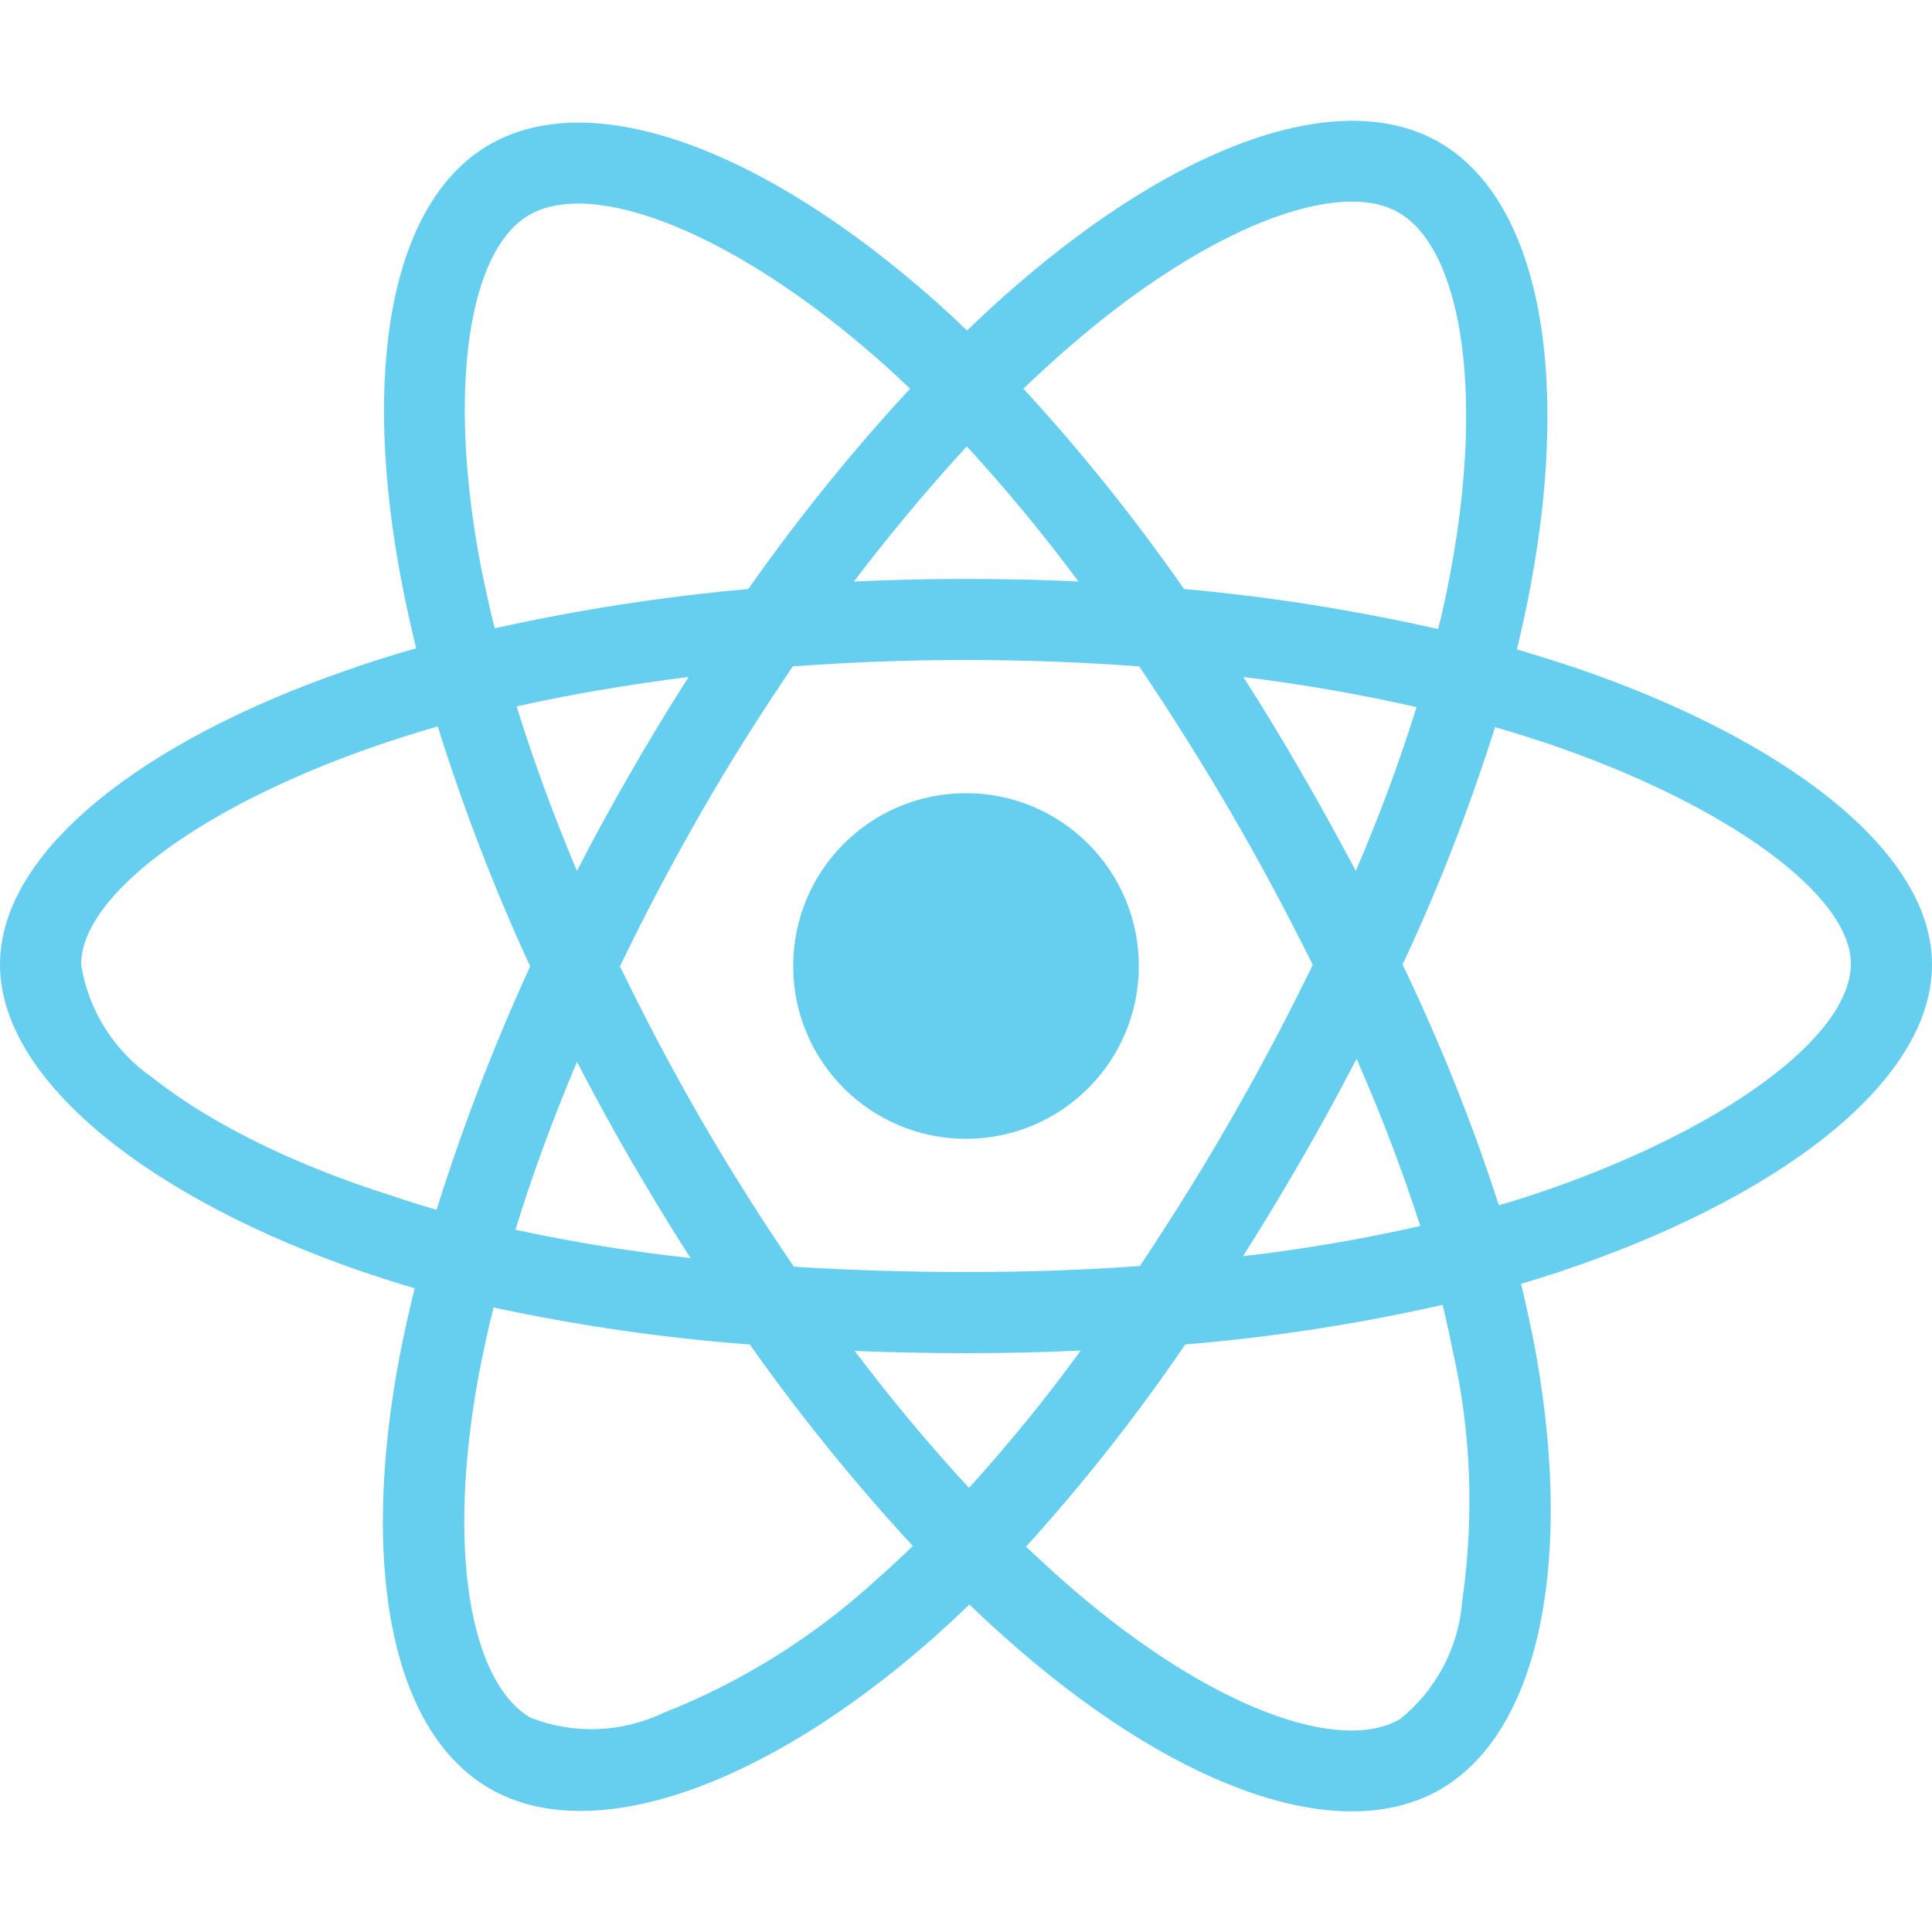
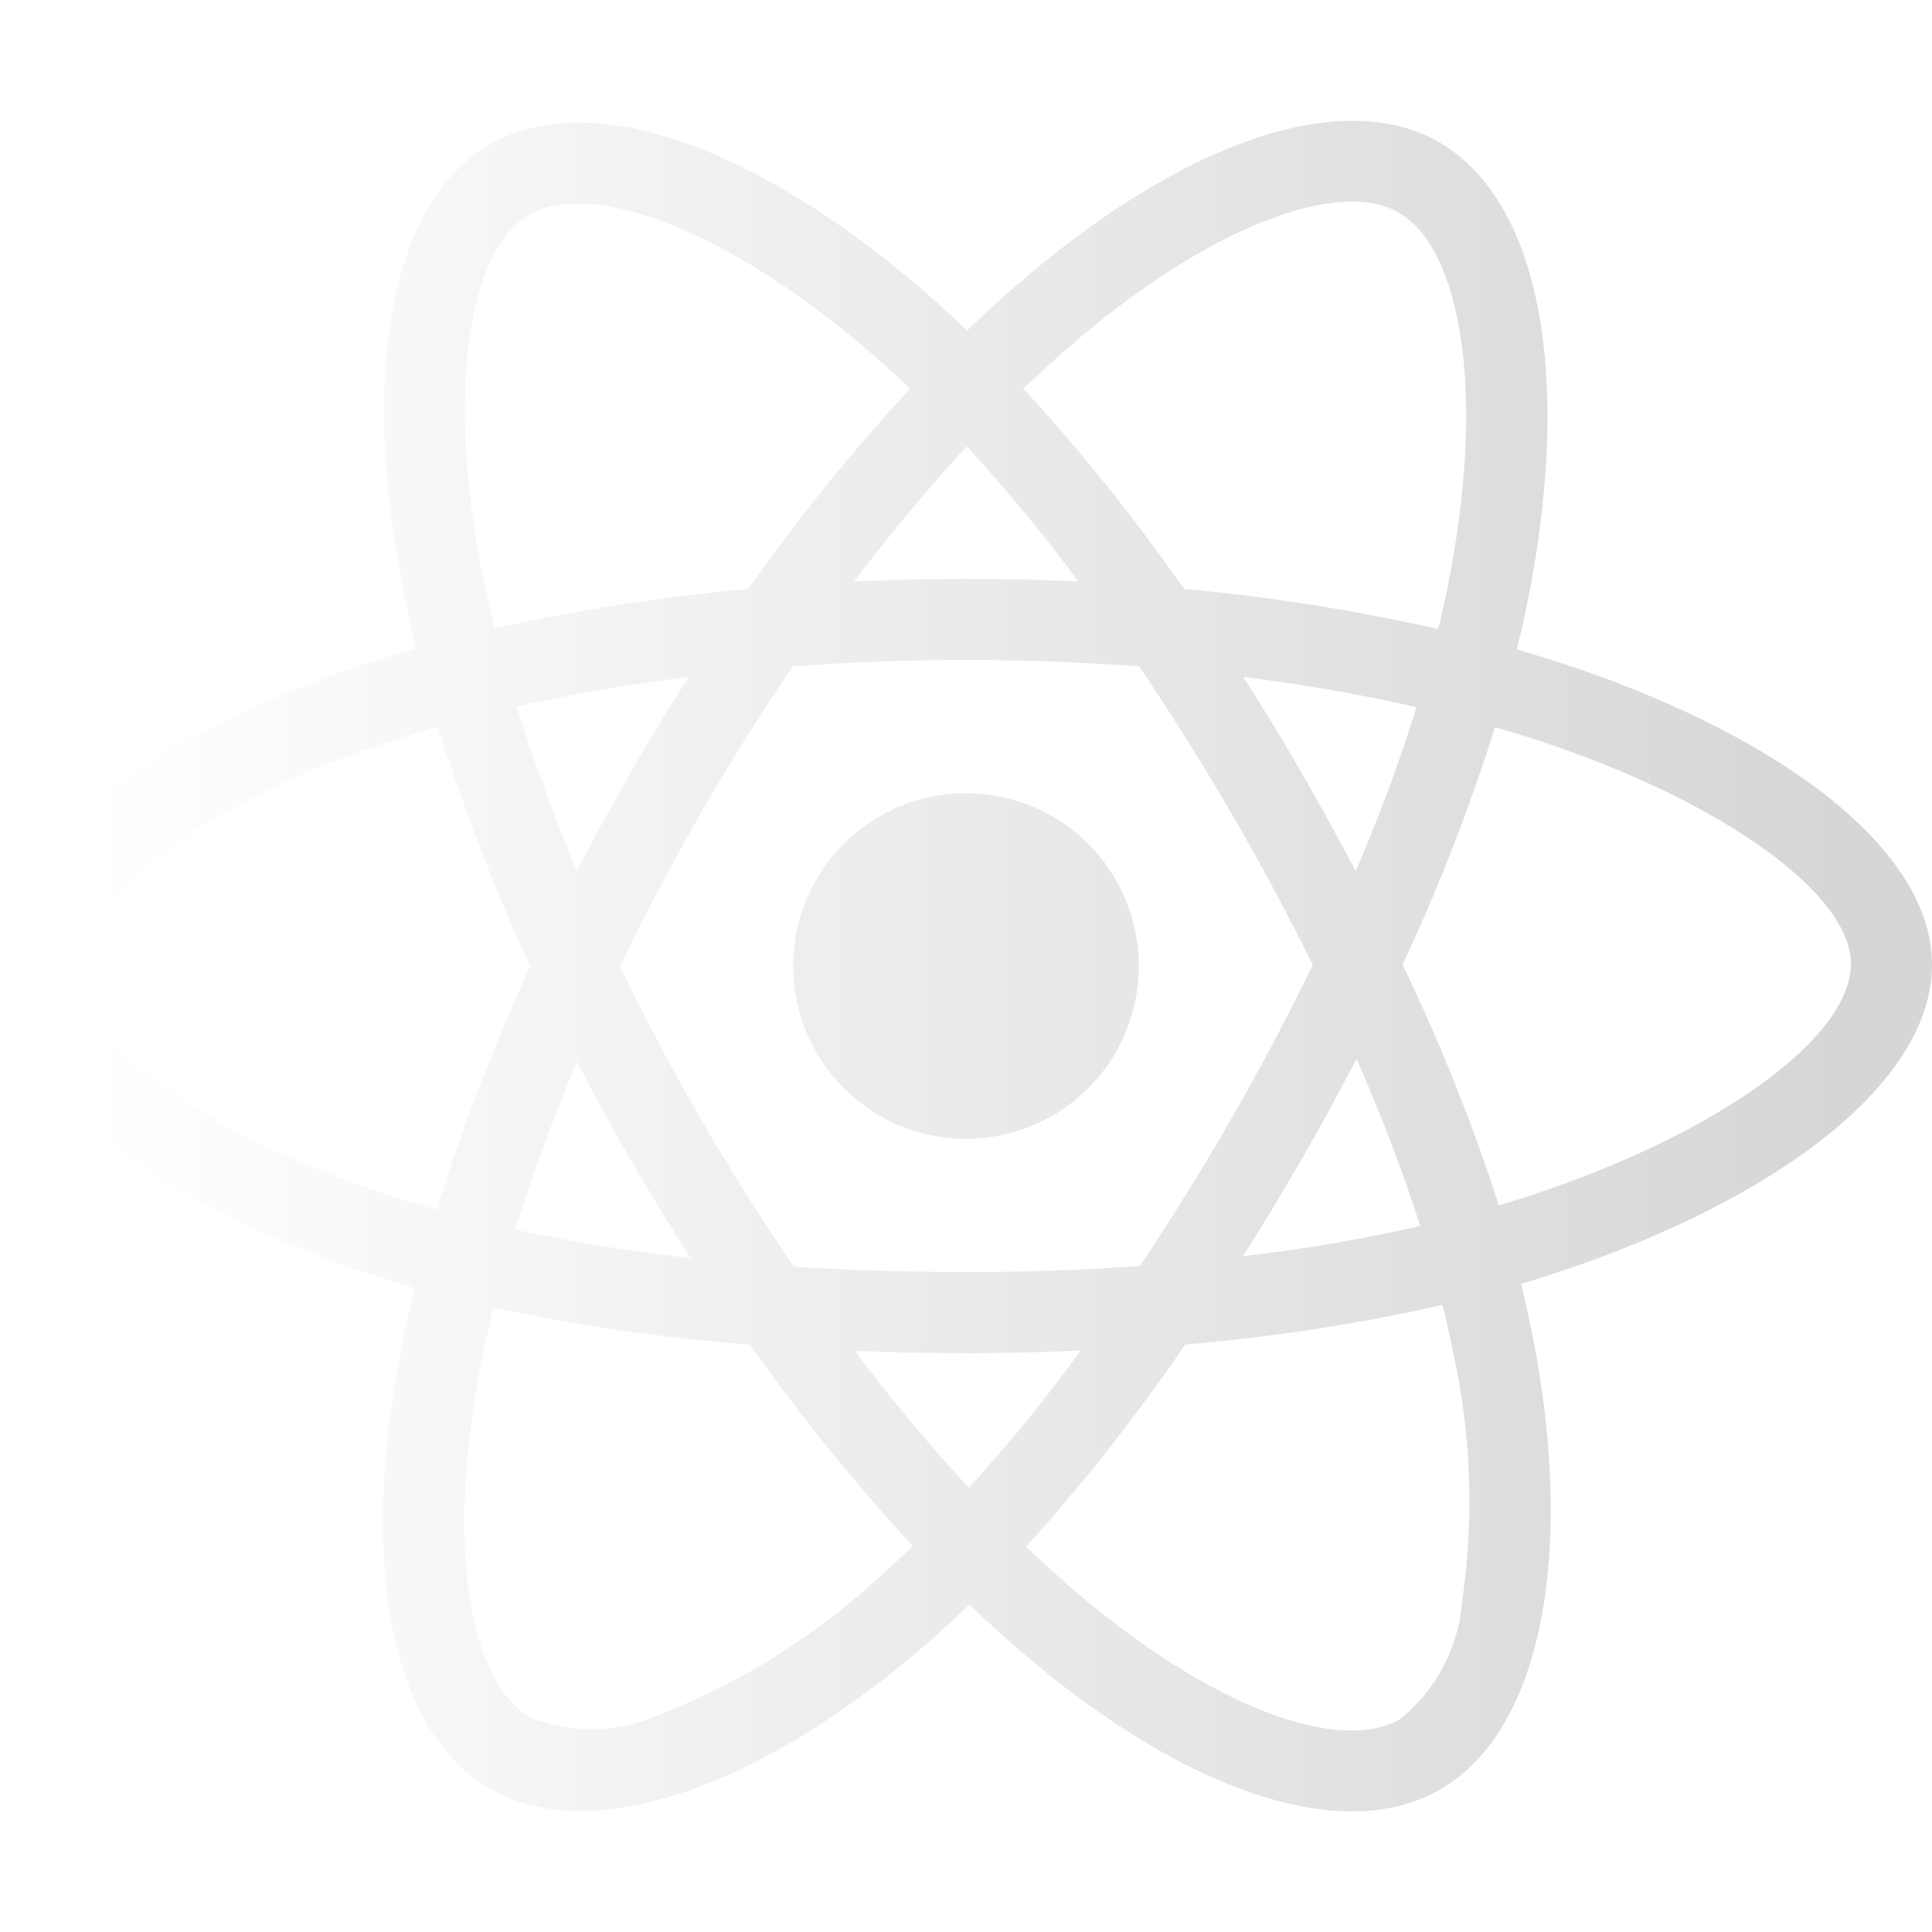
- <svg xmlns="http://www.w3.org/2000/svg" stroke="#66ceee" fill="#66ceee" stroke-width="0" viewBox="0 0 512 512" height="1em" width="1em">
+ <svg xmlns="http://www.w3.org/2000/svg" stroke="#66ceee" fill="url(#subicon-gradient)" stroke-width="0" viewBox="0 0 512 512" height="1em" width="1em">
+   <defs>
+     <linearGradient id="subicon-gradient">
+       <stop offset="5%" stop-color="#fff" />
+       <stop offset="95%" stop-color="#d6d6d6" />
+     </linearGradient>
+   </defs>
  <path d="M418.2 177.2c-5.4-1.8-10.8-3.5-16.2-5.1.9-3.7 1.7-7.4 2.5-11.1 12.3-59.6 4.2-107.5-23.1-123.3-26.3-15.1-69.2.6-112.6 38.4-4.3 3.7-8.5 7.6-12.5 11.5-2.7-2.6-5.5-5.2-8.3-7.7-45.5-40.4-91.1-57.4-118.4-41.5-26.2 15.2-34 60.3-23 116.7 1.1 5.6 2.3 11.1 3.7 16.7-6.4 1.8-12.7 3.8-18.6 5.9C38.3 196.2 0 225.4 0 255.6c0 31.2 40.8 62.5 96.3 81.5 4.5 1.5 9 3 13.6 4.3-1.5 6-2.8 11.9-4 18-10.5 55.5-2.3 99.5 23.9 114.6 27 15.6 72.4-.4 116.6-39.1 3.5-3.1 7-6.3 10.5-9.7 4.4 4.3 9 8.4 13.6 12.4 42.8 36.8 85.1 51.7 111.2 36.6 27-15.6 35.8-62.9 24.4-120.5-.9-4.4-1.9-8.9-3-13.5 3.2-.9 6.3-1.9 9.4-2.9 57.7-19.1 99.5-50 99.5-81.7 0-30.3-39.4-59.7-93.8-78.4zM282.9 92.3c37.2-32.4 71.9-45.1 87.7-36 16.9 9.7 23.4 48.9 12.8 100.4-.7 3.4-1.4 6.7-2.3 10-22.2-5-44.7-8.6-67.3-10.6-13-18.6-27.2-36.4-42.6-53.1 3.9-3.7 7.7-7.2 11.7-10.7zM167.2 307.5c5.1 8.7 10.3 17.4 15.8 25.9-15.6-1.7-31.1-4.2-46.4-7.5 4.4-14.4 9.9-29.3 16.3-44.5 4.6 8.8 9.3 17.5 14.3 26.1zm-30.3-120.3c14.4-3.2 29.7-5.8 45.6-7.8-5.3 8.3-10.5 16.8-15.4 25.4-4.9 8.5-9.7 17.2-14.2 26-6.3-14.9-11.6-29.5-16-43.6zm27.4 68.9c6.6-13.8 13.8-27.3 21.4-40.6s15.8-26.2 24.4-38.9c15-1.1 30.3-1.7 45.9-1.7s31 .6 45.9 1.7c8.5 12.6 16.6 25.5 24.3 38.7s14.9 26.7 21.7 40.4c-6.7 13.8-13.9 27.4-21.6 40.8-7.6 13.3-15.7 26.2-24.2 39-14.9 1.1-30.4 1.6-46.1 1.6s-30.9-.5-45.6-1.4c-8.7-12.7-16.9-25.7-24.6-39s-14.8-26.8-21.5-40.6zm180.6 51.2c5.1-8.8 9.9-17.7 14.6-26.7 6.4 14.5 12 29.2 16.9 44.3-15.5 3.5-31.2 6.2-47 8 5.4-8.4 10.5-17 15.5-25.6zm14.4-76.5c-4.7-8.8-9.5-17.6-14.5-26.2-4.9-8.5-10-16.9-15.3-25.2 16.1 2 31.5 4.7 45.9 8-4.6 14.8-10 29.2-16.1 43.4zM256.2 118.3c10.5 11.4 20.4 23.4 29.6 35.8-19.8-.9-39.7-.9-59.5 0 9.8-12.9 19.9-24.9 29.9-35.8zM140.2 57c16.8-9.8 54.1 4.2 93.4 39 2.5 2.2 5 4.6 7.6 7-15.5 16.7-29.8 34.5-42.9 53.1-22.6 2-45 5.5-67.2 10.4-1.3-5.1-2.4-10.3-3.5-15.5-9.4-48.4-3.2-84.9 12.6-94zm-24.5 263.6c-4.2-1.2-8.3-2.5-12.4-3.9-21.3-6.7-45.5-17.3-63-31.2-10.1-7-16.9-17.8-18.8-29.9 0-18.3 31.6-41.7 77.2-57.6 5.7-2 11.5-3.8 17.3-5.5 6.8 21.7 15 43 24.5 63.6-9.6 20.9-17.9 42.5-24.8 64.5zm116.6 98c-16.5 15.1-35.6 27.1-56.4 35.3-11.1 5.3-23.9 5.8-35.3 1.3-15.9-9.2-22.5-44.5-13.5-92 1.1-5.6 2.3-11.2 3.7-16.7 22.4 4.8 45 8.1 67.9 9.8 13.2 18.7 27.7 36.6 43.2 53.4-3.2 3.1-6.4 6.1-9.6 8.9zm24.5-24.3c-10.2-11-20.4-23.2-30.3-36.3 9.6.4 19.5.6 29.5.6 10.3 0 20.4-.2 30.4-.7-9.2 12.7-19.1 24.8-29.6 36.4zm130.7 30c-.9 12.2-6.9 23.6-16.5 31.3-15.9 9.2-49.8-2.8-86.4-34.2-4.2-3.6-8.4-7.5-12.7-11.5 15.3-16.9 29.4-34.8 42.2-53.6 22.9-1.9 45.7-5.4 68.2-10.5 1 4.1 1.9 8.2 2.7 12.2 4.9 21.6 5.7 44.1 2.5 66.3zm18.2-107.5c-2.8.9-5.6 1.8-8.5 2.6-7-21.8-15.6-43.1-25.5-63.8 9.6-20.4 17.7-41.4 24.5-62.9 5.2 1.5 10.2 3.1 15 4.7 46.6 16 79.3 39.8 79.3 58 0 19.6-34.9 44.9-84.8 61.4zm-149.7-15c25.3 0 45.8-20.5 45.8-45.8s-20.5-45.8-45.8-45.8c-25.3 0-45.8 20.5-45.8 45.8s20.5 45.8 45.8 45.8z" />
</svg>
